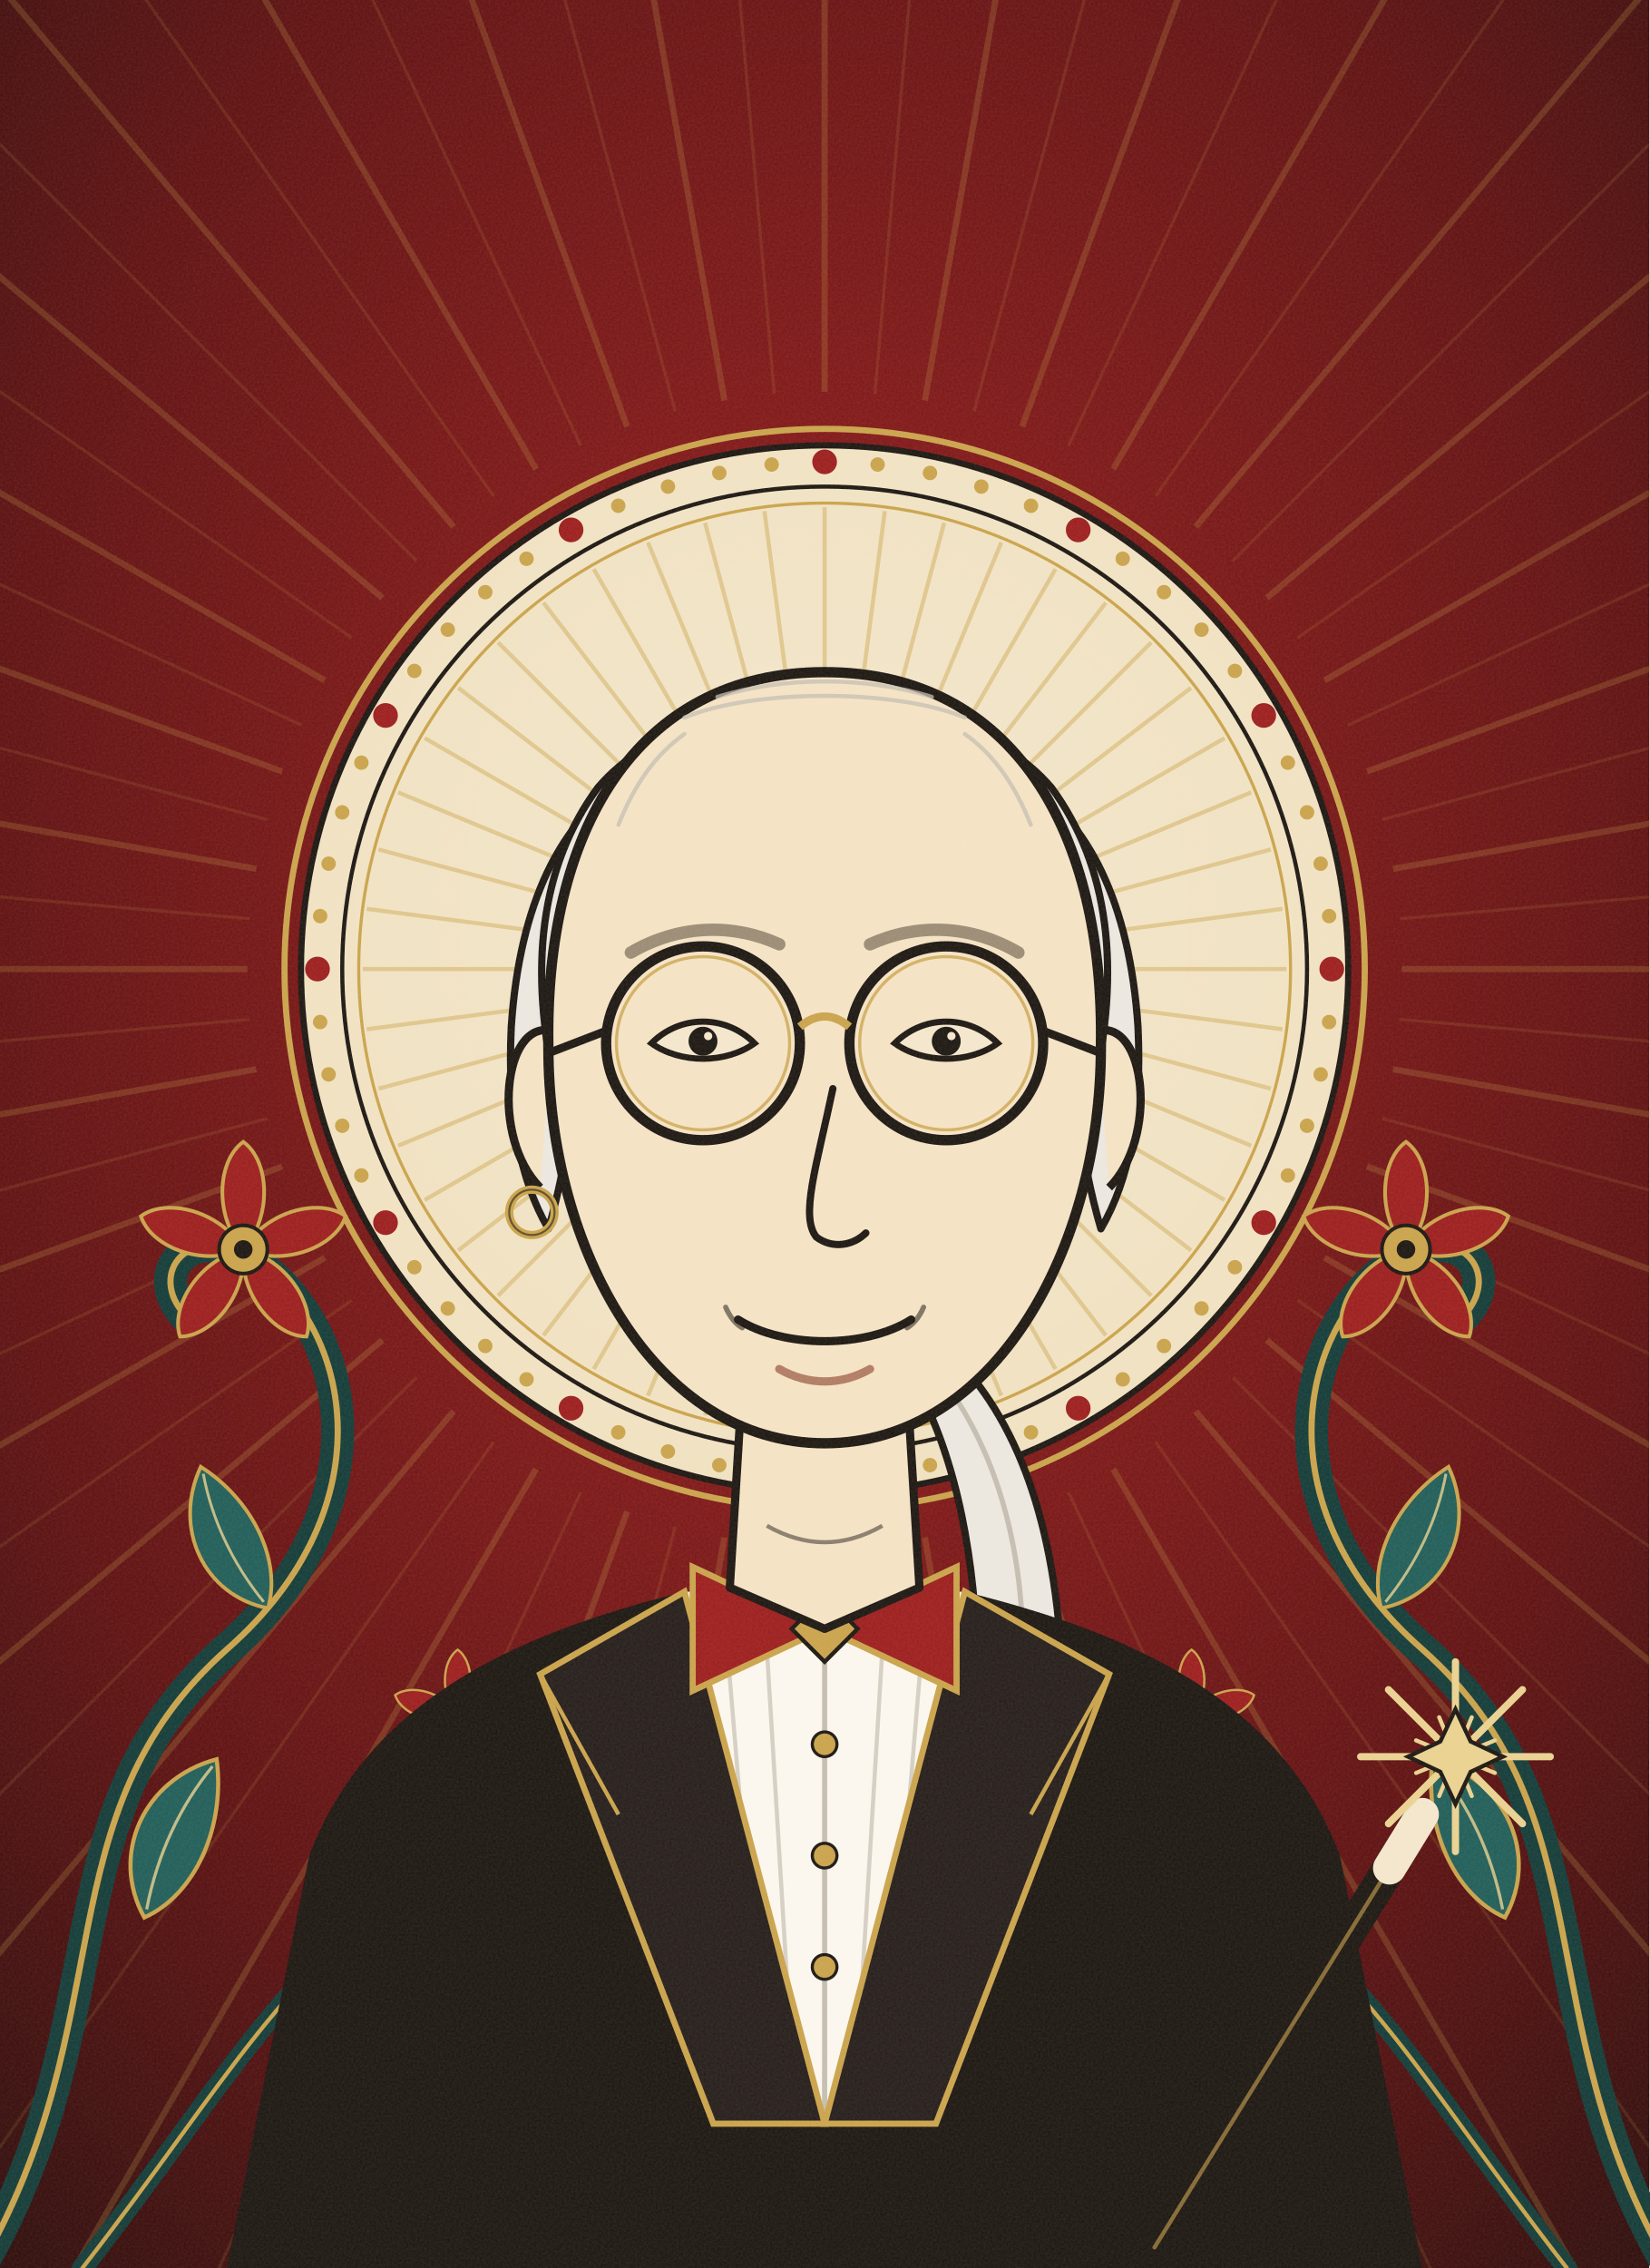
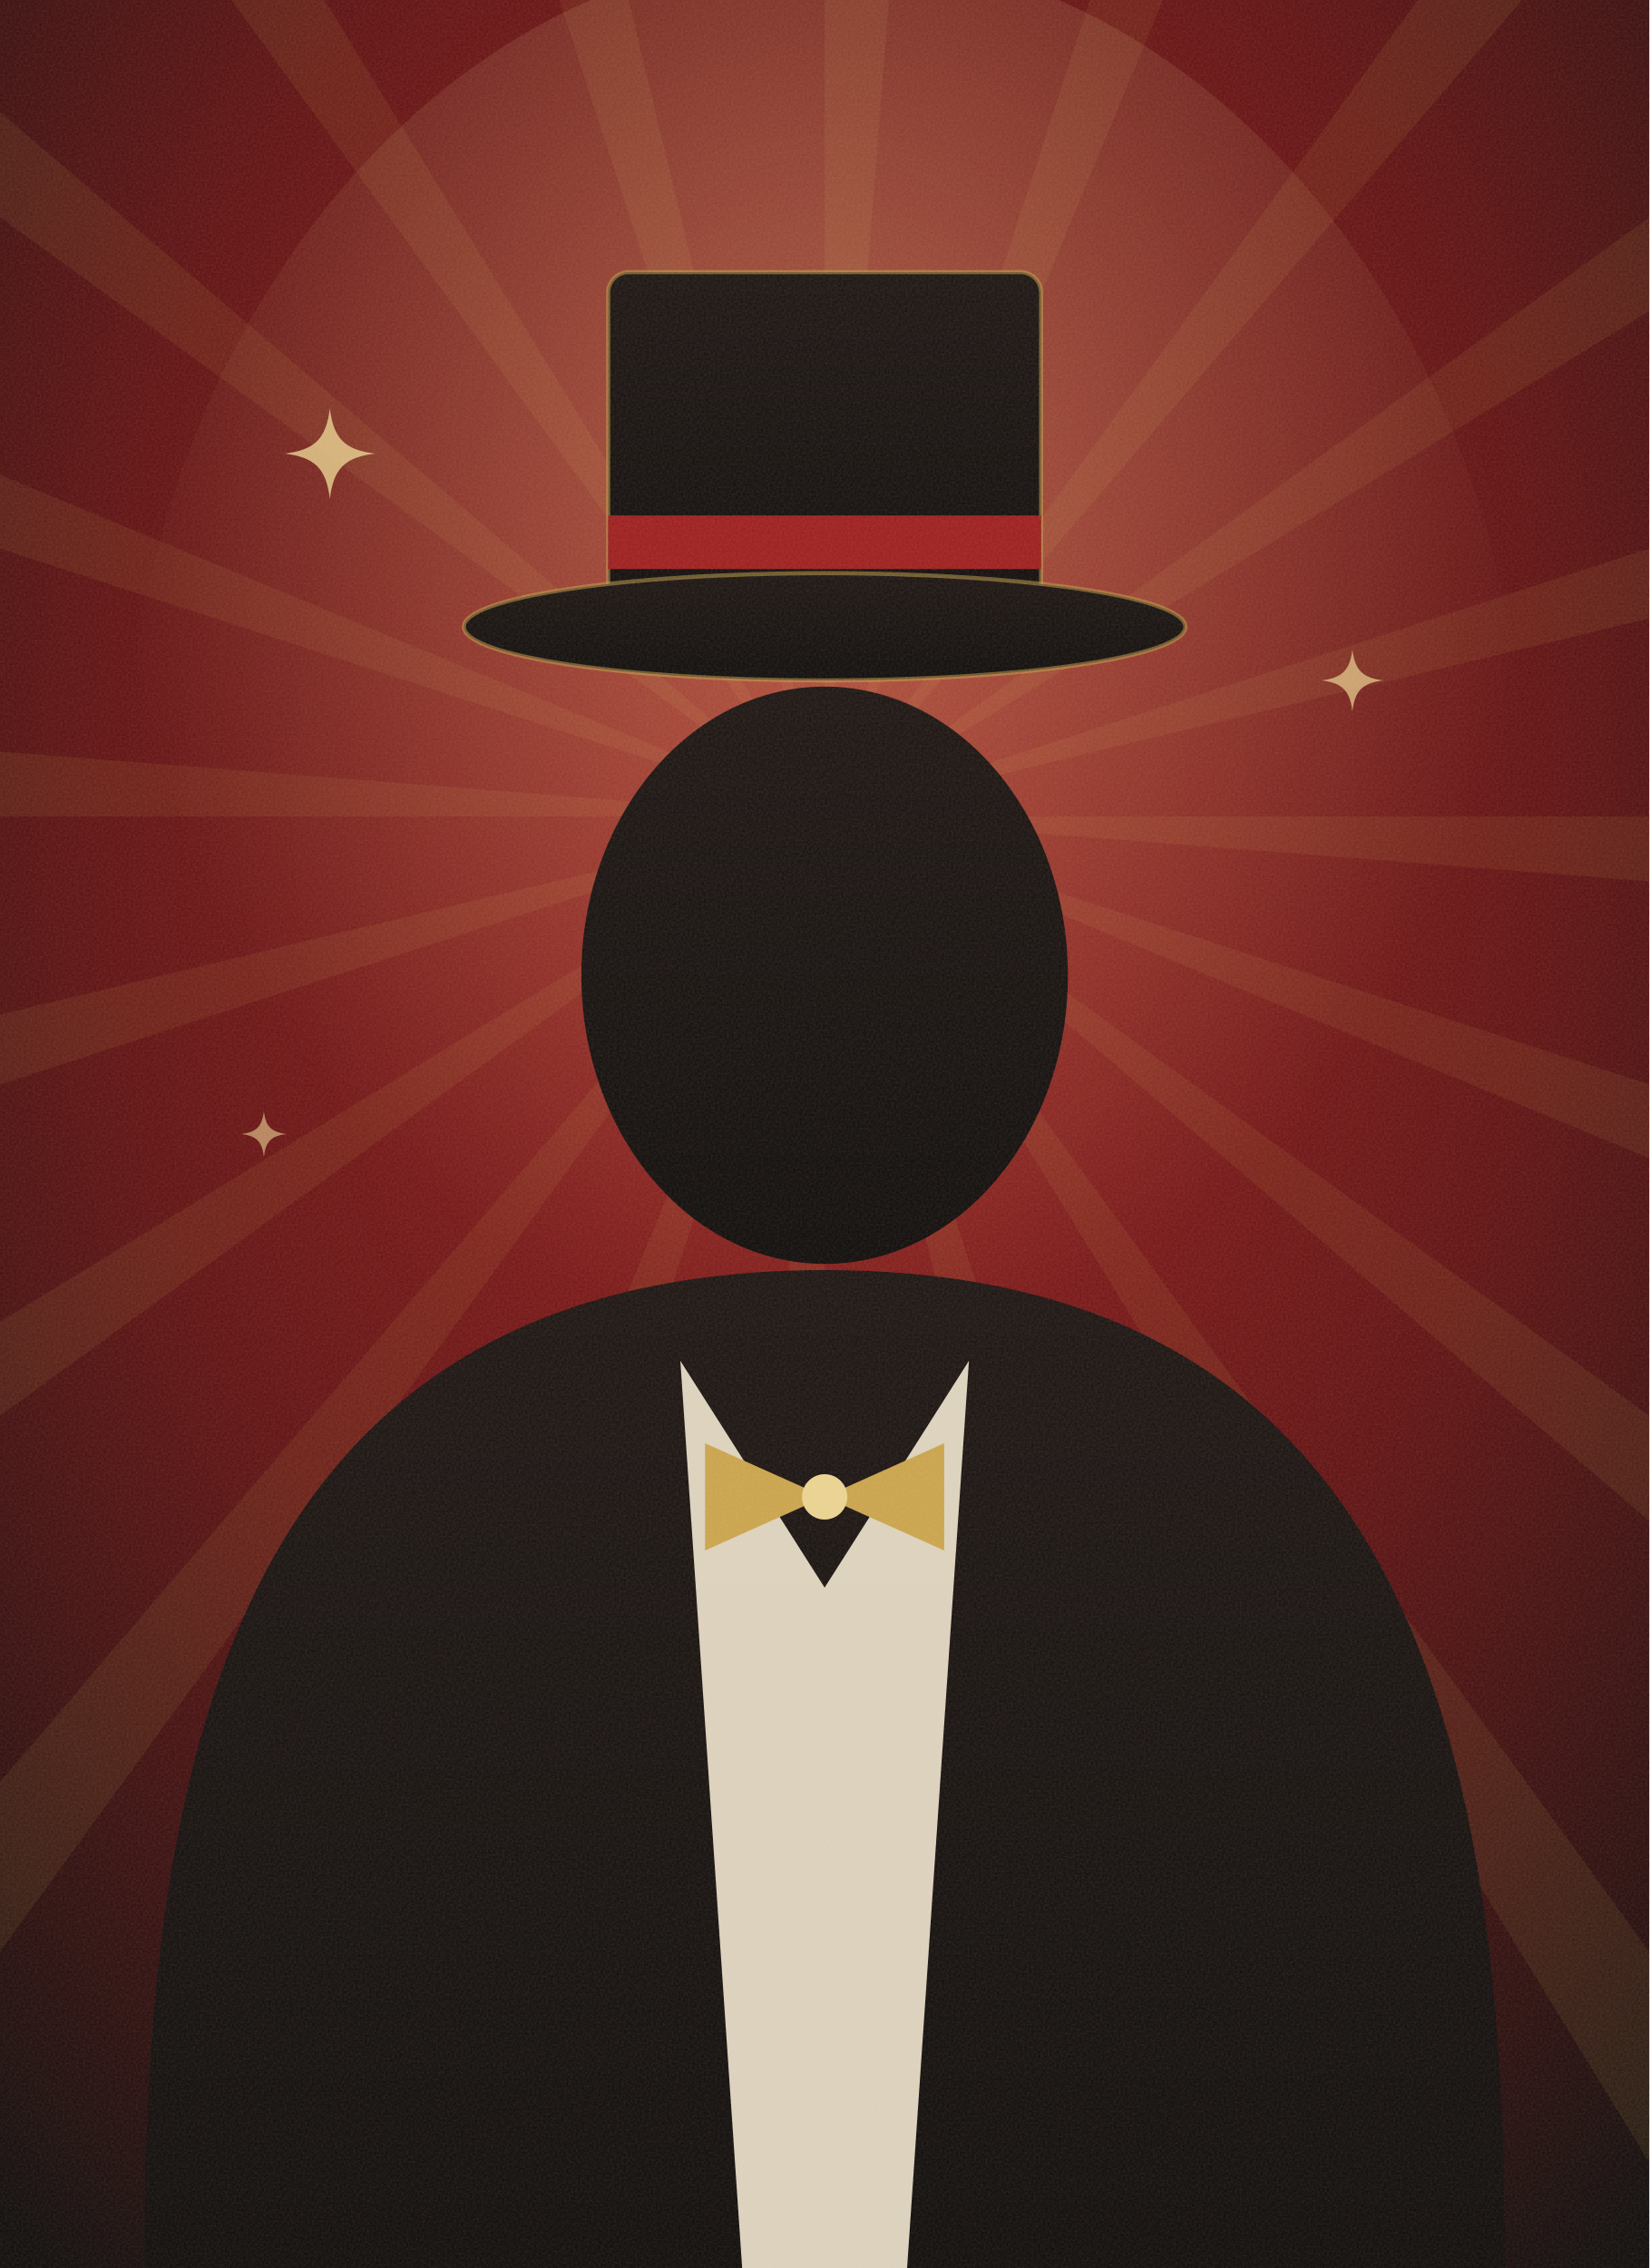
<svg xmlns="http://www.w3.org/2000/svg" viewBox="0 0 800 1100" width="800" height="1100">
  <defs>
-     <radialGradient id="bg" cx=".5" cy=".42" r=".85">
+     <radialGradient id="bg" cx=".5" cy=".35" r=".8">
      <stop offset="0" stop-color="#9b1c1c" />
-       <stop offset=".6" stop-color="#5e0f10" />
-       <stop offset="1" stop-color="#1a0a08" />
+       <stop offset=".55" stop-color="#5e0f10" />
+       <stop offset="1" stop-color="#0d0a09" />
    </radialGradient>
-     <radialGradient id="halo" cx=".5" cy=".45" r=".6">
-       <stop offset="0" stop-color="#f3e6cc" />
-       <stop offset="1" stop-color="#efe0bf" />
+     <radialGradient id="spot" cx=".5" cy=".3" r=".5">
+       <stop offset="0" stop-color="#e9d18f" stop-opacity=".35" />
+       <stop offset="1" stop-color="#e9d18f" stop-opacity="0" />
    </radialGradient>
-     <clipPath id="shirt">
-       <path d="M332 772 L468 772 L400 1030 Z" />
-     </clipPath>
+     <linearGradient id="fig" x1="0" y1="0" x2="0" y2="1">
+       <stop offset="0" stop-color="#1a1210" />
+       <stop offset="1" stop-color="#0d0a09" />
+     </linearGradient>
    <filter id="n">
      <feTurbulence type="fractalNoise" baseFrequency=".9" numOctaves="3" stitchTiles="stitch" />
-       <feColorMatrix values="0 0 0 0 1 0 0 0 0 .9 0 0 0 0 .75 0 0 0 .1 0" />
+       <feColorMatrix values="0 0 0 0 1 0 0 0 0 .9 0 0 0 0 .75 0 0 0 .12 0" />
    </filter>
  </defs>
  <rect width="800" height="1100" fill="url(#bg)" />
-   <line x1="680.0" y1="470.0" x2="1700.0" y2="470.0" stroke="#c9a24a" stroke-width="3" opacity="0.22" />
-   <line x1="678.9" y1="494.4" x2="1296.6" y2="548.4" stroke="#c9a24a" stroke-width="1.5" opacity="0.14" />
-   <line x1="675.7" y1="518.6" x2="1680.3" y2="695.7" stroke="#c9a24a" stroke-width="3" opacity="0.22" />
-   <line x1="670.5" y1="542.5" x2="1269.3" y2="702.9" stroke="#c9a24a" stroke-width="1.5" opacity="0.14" />
-   <line x1="663.1" y1="565.8" x2="1621.6" y2="914.6" stroke="#c9a24a" stroke-width="3" opacity="0.22" />
-   <line x1="653.8" y1="588.3" x2="1215.7" y2="850.4" stroke="#c9a24a" stroke-width="1.5" opacity="0.14" />
-   <line x1="642.5" y1="610.0" x2="1525.8" y2="1120.0" stroke="#c9a24a" stroke-width="3" opacity="0.22" />
-   <line x1="629.4" y1="630.6" x2="1137.2" y2="986.2" stroke="#c9a24a" stroke-width="1.5" opacity="0.14" />
-   <line x1="614.5" y1="650.0" x2="1395.9" y2="1305.6" stroke="#c9a24a" stroke-width="3" opacity="0.22" />
-   <line x1="598.0" y1="668.0" x2="1036.4" y2="1106.4" stroke="#c9a24a" stroke-width="1.5" opacity="0.14" />
-   <line x1="580.0" y1="684.5" x2="1235.6" y2="1465.9" stroke="#c9a24a" stroke-width="3" opacity="0.22" />
-   <line x1="560.6" y1="699.4" x2="916.2" y2="1207.2" stroke="#c9a24a" stroke-width="1.5" opacity="0.14" />
-   <line x1="540.0" y1="712.5" x2="1050.0" y2="1595.8" stroke="#c9a24a" stroke-width="3" opacity="0.22" />
-   <line x1="518.3" y1="723.8" x2="780.4" y2="1285.7" stroke="#c9a24a" stroke-width="1.5" opacity="0.14" />
-   <line x1="495.8" y1="733.1" x2="844.6" y2="1691.6" stroke="#c9a24a" stroke-width="3" opacity="0.22" />
-   <line x1="472.5" y1="740.5" x2="632.9" y2="1339.3" stroke="#c9a24a" stroke-width="1.5" opacity="0.14" />
-   <line x1="448.6" y1="745.7" x2="625.7" y2="1750.3" stroke="#c9a24a" stroke-width="3" opacity="0.22" />
-   <line x1="424.4" y1="748.9" x2="478.4" y2="1366.6" stroke="#c9a24a" stroke-width="1.5" opacity="0.14" />
-   <line x1="400.0" y1="750.0" x2="400.0" y2="1770.0" stroke="#c9a24a" stroke-width="3" opacity="0.22" />
-   <line x1="375.6" y1="748.9" x2="321.6" y2="1366.6" stroke="#c9a24a" stroke-width="1.5" opacity="0.14" />
-   <line x1="351.4" y1="745.7" x2="174.3" y2="1750.3" stroke="#c9a24a" stroke-width="3" opacity="0.22" />
-   <line x1="327.5" y1="740.5" x2="167.1" y2="1339.3" stroke="#c9a24a" stroke-width="1.5" opacity="0.14" />
-   <line x1="304.2" y1="733.1" x2="-44.6" y2="1691.6" stroke="#c9a24a" stroke-width="3" opacity="0.22" />
-   <line x1="281.7" y1="723.8" x2="19.6" y2="1285.7" stroke="#c9a24a" stroke-width="1.5" opacity="0.14" />
-   <line x1="260.0" y1="712.5" x2="-250.0" y2="1595.8" stroke="#c9a24a" stroke-width="3" opacity="0.22" />
-   <line x1="239.4" y1="699.4" x2="-116.2" y2="1207.2" stroke="#c9a24a" stroke-width="1.5" opacity="0.14" />
-   <line x1="220.0" y1="684.5" x2="-435.6" y2="1465.9" stroke="#c9a24a" stroke-width="3" opacity="0.22" />
-   <line x1="202.0" y1="668.0" x2="-236.4" y2="1106.4" stroke="#c9a24a" stroke-width="1.5" opacity="0.14" />
-   <line x1="185.5" y1="650.0" x2="-595.9" y2="1305.6" stroke="#c9a24a" stroke-width="3" opacity="0.22" />
-   <line x1="170.6" y1="630.6" x2="-337.2" y2="986.2" stroke="#c9a24a" stroke-width="1.5" opacity="0.14" />
-   <line x1="157.5" y1="610.0" x2="-725.8" y2="1120.0" stroke="#c9a24a" stroke-width="3" opacity="0.22" />
-   <line x1="146.2" y1="588.3" x2="-415.7" y2="850.4" stroke="#c9a24a" stroke-width="1.5" opacity="0.14" />
-   <line x1="136.9" y1="565.8" x2="-821.6" y2="914.6" stroke="#c9a24a" stroke-width="3" opacity="0.22" />
-   <line x1="129.5" y1="542.5" x2="-469.3" y2="702.9" stroke="#c9a24a" stroke-width="1.5" opacity="0.14" />
-   <line x1="124.3" y1="518.6" x2="-880.3" y2="695.7" stroke="#c9a24a" stroke-width="3" opacity="0.22" />
-   <line x1="121.1" y1="494.4" x2="-496.6" y2="548.4" stroke="#c9a24a" stroke-width="1.5" opacity="0.14" />
-   <line x1="120.0" y1="470.0" x2="-900.0" y2="470.0" stroke="#c9a24a" stroke-width="3" opacity="0.22" />
-   <line x1="121.1" y1="445.6" x2="-496.6" y2="391.6" stroke="#c9a24a" stroke-width="1.5" opacity="0.14" />
-   <line x1="124.3" y1="421.4" x2="-880.3" y2="244.3" stroke="#c9a24a" stroke-width="3" opacity="0.22" />
-   <line x1="129.5" y1="397.5" x2="-469.3" y2="237.1" stroke="#c9a24a" stroke-width="1.5" opacity="0.14" />
-   <line x1="136.9" y1="374.2" x2="-821.6" y2="25.4" stroke="#c9a24a" stroke-width="3" opacity="0.22" />
-   <line x1="146.2" y1="351.7" x2="-415.7" y2="89.6" stroke="#c9a24a" stroke-width="1.5" opacity="0.14" />
-   <line x1="157.5" y1="330.0" x2="-725.8" y2="-180.0" stroke="#c9a24a" stroke-width="3" opacity="0.22" />
-   <line x1="170.6" y1="309.4" x2="-337.2" y2="-46.2" stroke="#c9a24a" stroke-width="1.5" opacity="0.14" />
-   <line x1="185.5" y1="290.0" x2="-595.9" y2="-365.6" stroke="#c9a24a" stroke-width="3" opacity="0.22" />
-   <line x1="202.0" y1="272.0" x2="-236.4" y2="-166.4" stroke="#c9a24a" stroke-width="1.5" opacity="0.14" />
-   <line x1="220.0" y1="255.5" x2="-435.6" y2="-525.9" stroke="#c9a24a" stroke-width="3" opacity="0.22" />
-   <line x1="239.4" y1="240.6" x2="-116.2" y2="-267.2" stroke="#c9a24a" stroke-width="1.5" opacity="0.14" />
-   <line x1="260.0" y1="227.5" x2="-250.0" y2="-655.8" stroke="#c9a24a" stroke-width="3" opacity="0.22" />
-   <line x1="281.7" y1="216.2" x2="19.6" y2="-345.7" stroke="#c9a24a" stroke-width="1.5" opacity="0.14" />
-   <line x1="304.2" y1="206.9" x2="-44.6" y2="-751.6" stroke="#c9a24a" stroke-width="3" opacity="0.22" />
-   <line x1="327.5" y1="199.5" x2="167.1" y2="-399.3" stroke="#c9a24a" stroke-width="1.5" opacity="0.14" />
-   <line x1="351.4" y1="194.3" x2="174.3" y2="-810.3" stroke="#c9a24a" stroke-width="3" opacity="0.22" />
-   <line x1="375.6" y1="191.1" x2="321.6" y2="-426.6" stroke="#c9a24a" stroke-width="1.5" opacity="0.14" />
-   <line x1="400.0" y1="190.0" x2="400.0" y2="-830.0" stroke="#c9a24a" stroke-width="3" opacity="0.22" />
-   <line x1="424.4" y1="191.1" x2="478.4" y2="-426.6" stroke="#c9a24a" stroke-width="1.5" opacity="0.14" />
-   <line x1="448.6" y1="194.3" x2="625.7" y2="-810.3" stroke="#c9a24a" stroke-width="3" opacity="0.22" />
-   <line x1="472.5" y1="199.5" x2="632.9" y2="-399.3" stroke="#c9a24a" stroke-width="1.5" opacity="0.14" />
-   <line x1="495.8" y1="206.9" x2="844.6" y2="-751.6" stroke="#c9a24a" stroke-width="3" opacity="0.22" />
-   <line x1="518.3" y1="216.2" x2="780.4" y2="-345.7" stroke="#c9a24a" stroke-width="1.5" opacity="0.14" />
-   <line x1="540.0" y1="227.5" x2="1050.0" y2="-655.8" stroke="#c9a24a" stroke-width="3" opacity="0.22" />
-   <line x1="560.6" y1="240.6" x2="916.2" y2="-267.2" stroke="#c9a24a" stroke-width="1.5" opacity="0.14" />
-   <line x1="580.0" y1="255.5" x2="1235.6" y2="-525.9" stroke="#c9a24a" stroke-width="3" opacity="0.22" />
-   <line x1="598.0" y1="272.0" x2="1036.4" y2="-166.4" stroke="#c9a24a" stroke-width="1.5" opacity="0.14" />
-   <line x1="614.5" y1="290.0" x2="1395.9" y2="-365.6" stroke="#c9a24a" stroke-width="3" opacity="0.22" />
-   <line x1="629.4" y1="309.4" x2="1137.2" y2="-46.2" stroke="#c9a24a" stroke-width="1.5" opacity="0.14" />
-   <line x1="642.5" y1="330.0" x2="1525.8" y2="-180.0" stroke="#c9a24a" stroke-width="3" opacity="0.22" />
-   <line x1="653.8" y1="351.7" x2="1215.7" y2="89.6" stroke="#c9a24a" stroke-width="1.5" opacity="0.14" />
-   <line x1="663.1" y1="374.2" x2="1621.6" y2="25.4" stroke="#c9a24a" stroke-width="3" opacity="0.22" />
-   <line x1="670.5" y1="397.5" x2="1269.3" y2="237.1" stroke="#c9a24a" stroke-width="1.5" opacity="0.14" />
-   <line x1="675.7" y1="421.4" x2="1680.3" y2="244.3" stroke="#c9a24a" stroke-width="3" opacity="0.22" />
-   <line x1="678.9" y1="445.6" x2="1296.6" y2="391.6" stroke="#c9a24a" stroke-width="1.5" opacity="0.14" />
-   <circle cx="400" cy="470" r="262" fill="none" stroke="#c9a24a" stroke-width="3" />
-   <circle cx="400" cy="470" r="254" fill="url(#halo)" stroke="#1b1511" stroke-width="3" />
-   <circle cx="646.0" cy="470.0" r="6" fill="#9b1c1c" />
-   <circle cx="644.7" cy="495.7" r="3.5" fill="#c9a24a" />
-   <circle cx="640.6" cy="521.1" r="3.5" fill="#c9a24a" />
-   <circle cx="634.0" cy="546.0" r="3.5" fill="#c9a24a" />
-   <circle cx="624.7" cy="570.1" r="3.5" fill="#c9a24a" />
-   <circle cx="613.0" cy="593.0" r="6" fill="#9b1c1c" />
-   <circle cx="599.0" cy="614.6" r="3.5" fill="#c9a24a" />
-   <circle cx="582.8" cy="634.6" r="3.5" fill="#c9a24a" />
-   <circle cx="564.6" cy="652.8" r="3.5" fill="#c9a24a" />
-   <circle cx="544.6" cy="669.0" r="3.5" fill="#c9a24a" />
-   <circle cx="523.0" cy="683.0" r="6" fill="#9b1c1c" />
-   <circle cx="500.1" cy="694.7" r="3.5" fill="#c9a24a" />
-   <circle cx="476.0" cy="704.0" r="3.5" fill="#c9a24a" />
-   <circle cx="451.1" cy="710.6" r="3.5" fill="#c9a24a" />
-   <circle cx="425.7" cy="714.7" r="3.5" fill="#c9a24a" />
-   <circle cx="400.0" cy="716.0" r="6" fill="#9b1c1c" />
-   <circle cx="374.3" cy="714.7" r="3.5" fill="#c9a24a" />
-   <circle cx="348.9" cy="710.6" r="3.5" fill="#c9a24a" />
-   <circle cx="324.0" cy="704.0" r="3.5" fill="#c9a24a" />
-   <circle cx="299.9" cy="694.7" r="3.5" fill="#c9a24a" />
-   <circle cx="277.0" cy="683.0" r="6" fill="#9b1c1c" />
-   <circle cx="255.4" cy="669.0" r="3.5" fill="#c9a24a" />
-   <circle cx="235.4" cy="652.8" r="3.5" fill="#c9a24a" />
-   <circle cx="217.2" cy="634.6" r="3.5" fill="#c9a24a" />
-   <circle cx="201.0" cy="614.6" r="3.5" fill="#c9a24a" />
-   <circle cx="187.0" cy="593.0" r="6" fill="#9b1c1c" />
-   <circle cx="175.3" cy="570.1" r="3.5" fill="#c9a24a" />
-   <circle cx="166.0" cy="546.0" r="3.5" fill="#c9a24a" />
-   <circle cx="159.4" cy="521.1" r="3.5" fill="#c9a24a" />
-   <circle cx="155.3" cy="495.7" r="3.5" fill="#c9a24a" />
-   <circle cx="154.0" cy="470.0" r="6" fill="#9b1c1c" />
-   <circle cx="155.3" cy="444.3" r="3.5" fill="#c9a24a" />
-   <circle cx="159.4" cy="418.9" r="3.5" fill="#c9a24a" />
-   <circle cx="166.0" cy="394.0" r="3.5" fill="#c9a24a" />
-   <circle cx="175.3" cy="369.9" r="3.5" fill="#c9a24a" />
-   <circle cx="187.0" cy="347.0" r="6" fill="#9b1c1c" />
-   <circle cx="201.0" cy="325.4" r="3.5" fill="#c9a24a" />
-   <circle cx="217.2" cy="305.4" r="3.5" fill="#c9a24a" />
-   <circle cx="235.4" cy="287.2" r="3.5" fill="#c9a24a" />
-   <circle cx="255.4" cy="271.0" r="3.5" fill="#c9a24a" />
-   <circle cx="277.0" cy="257.0" r="6" fill="#9b1c1c" />
-   <circle cx="299.9" cy="245.3" r="3.5" fill="#c9a24a" />
-   <circle cx="324.0" cy="236.0" r="3.5" fill="#c9a24a" />
-   <circle cx="348.9" cy="229.4" r="3.5" fill="#c9a24a" />
-   <circle cx="374.3" cy="225.3" r="3.5" fill="#c9a24a" />
-   <circle cx="400.0" cy="224.0" r="6" fill="#9b1c1c" />
-   <circle cx="425.7" cy="225.3" r="3.5" fill="#c9a24a" />
-   <circle cx="451.1" cy="229.4" r="3.5" fill="#c9a24a" />
-   <circle cx="476.0" cy="236.0" r="3.5" fill="#c9a24a" />
-   <circle cx="500.1" cy="245.3" r="3.5" fill="#c9a24a" />
-   <circle cx="523.0" cy="257.0" r="6" fill="#9b1c1c" />
-   <circle cx="544.6" cy="271.0" r="3.5" fill="#c9a24a" />
-   <circle cx="564.6" cy="287.2" r="3.5" fill="#c9a24a" />
-   <circle cx="582.8" cy="305.4" r="3.5" fill="#c9a24a" />
-   <circle cx="599.0" cy="325.4" r="3.5" fill="#c9a24a" />
-   <circle cx="613.0" cy="347.0" r="6" fill="#9b1c1c" />
-   <circle cx="624.7" cy="369.9" r="3.5" fill="#c9a24a" />
-   <circle cx="634.0" cy="394.0" r="3.5" fill="#c9a24a" />
-   <circle cx="640.6" cy="418.9" r="3.5" fill="#c9a24a" />
-   <circle cx="644.7" cy="444.3" r="3.5" fill="#c9a24a" />
-   <circle cx="400" cy="470" r="234" fill="none" stroke="#1b1511" stroke-width="2" />
-   <circle cx="400" cy="470" r="226" fill="none" stroke="#c9a24a" stroke-width="1.5" />
-   <line x1="520.0" y1="470.0" x2="624.0" y2="470.0" stroke="#c9a24a" stroke-width="2" opacity=".45" />
-   <line x1="519.0" y1="485.7" x2="622.1" y2="499.2" stroke="#c9a24a" stroke-width="2" opacity=".45" />
-   <line x1="515.9" y1="501.1" x2="616.4" y2="528.0" stroke="#c9a24a" stroke-width="2" opacity=".45" />
-   <line x1="510.9" y1="515.9" x2="606.9" y2="555.7" stroke="#c9a24a" stroke-width="2" opacity=".45" />
-   <line x1="503.9" y1="530.0" x2="594.0" y2="582.0" stroke="#c9a24a" stroke-width="2" opacity=".45" />
-   <line x1="495.2" y1="543.1" x2="577.7" y2="606.4" stroke="#c9a24a" stroke-width="2" opacity=".45" />
-   <line x1="484.9" y1="554.9" x2="558.4" y2="628.4" stroke="#c9a24a" stroke-width="2" opacity=".45" />
-   <line x1="473.1" y1="565.2" x2="536.4" y2="647.7" stroke="#c9a24a" stroke-width="2" opacity=".45" />
-   <line x1="460.0" y1="573.9" x2="512.0" y2="664.0" stroke="#c9a24a" stroke-width="2" opacity=".45" />
-   <line x1="445.9" y1="580.9" x2="485.7" y2="676.9" stroke="#c9a24a" stroke-width="2" opacity=".45" />
-   <line x1="431.1" y1="585.9" x2="458.0" y2="686.4" stroke="#c9a24a" stroke-width="2" opacity=".45" />
-   <line x1="415.7" y1="589.0" x2="429.2" y2="692.1" stroke="#c9a24a" stroke-width="2" opacity=".45" />
-   <line x1="400.0" y1="590.0" x2="400.0" y2="694.0" stroke="#c9a24a" stroke-width="2" opacity=".45" />
-   <line x1="384.3" y1="589.0" x2="370.8" y2="692.1" stroke="#c9a24a" stroke-width="2" opacity=".45" />
-   <line x1="368.9" y1="585.9" x2="342.0" y2="686.4" stroke="#c9a24a" stroke-width="2" opacity=".45" />
-   <line x1="354.1" y1="580.9" x2="314.3" y2="676.9" stroke="#c9a24a" stroke-width="2" opacity=".45" />
-   <line x1="340.0" y1="573.9" x2="288.0" y2="664.0" stroke="#c9a24a" stroke-width="2" opacity=".45" />
-   <line x1="326.9" y1="565.2" x2="263.6" y2="647.7" stroke="#c9a24a" stroke-width="2" opacity=".45" />
-   <line x1="315.1" y1="554.9" x2="241.6" y2="628.4" stroke="#c9a24a" stroke-width="2" opacity=".45" />
-   <line x1="304.8" y1="543.1" x2="222.3" y2="606.4" stroke="#c9a24a" stroke-width="2" opacity=".45" />
-   <line x1="296.1" y1="530.0" x2="206.0" y2="582.0" stroke="#c9a24a" stroke-width="2" opacity=".45" />
-   <line x1="289.1" y1="515.9" x2="193.1" y2="555.7" stroke="#c9a24a" stroke-width="2" opacity=".45" />
-   <line x1="284.1" y1="501.1" x2="183.6" y2="528.0" stroke="#c9a24a" stroke-width="2" opacity=".45" />
-   <line x1="281.0" y1="485.7" x2="177.9" y2="499.2" stroke="#c9a24a" stroke-width="2" opacity=".45" />
-   <line x1="280.0" y1="470.0" x2="176.0" y2="470.0" stroke="#c9a24a" stroke-width="2" opacity=".45" />
-   <line x1="281.0" y1="454.3" x2="177.9" y2="440.8" stroke="#c9a24a" stroke-width="2" opacity=".45" />
-   <line x1="284.1" y1="438.9" x2="183.6" y2="412.0" stroke="#c9a24a" stroke-width="2" opacity=".45" />
-   <line x1="289.1" y1="424.1" x2="193.1" y2="384.3" stroke="#c9a24a" stroke-width="2" opacity=".45" />
-   <line x1="296.1" y1="410.0" x2="206.0" y2="358.0" stroke="#c9a24a" stroke-width="2" opacity=".45" />
-   <line x1="304.8" y1="396.9" x2="222.3" y2="333.6" stroke="#c9a24a" stroke-width="2" opacity=".45" />
-   <line x1="315.1" y1="385.1" x2="241.6" y2="311.6" stroke="#c9a24a" stroke-width="2" opacity=".45" />
-   <line x1="326.9" y1="374.8" x2="263.6" y2="292.3" stroke="#c9a24a" stroke-width="2" opacity=".45" />
-   <line x1="340.0" y1="366.1" x2="288.0" y2="276.0" stroke="#c9a24a" stroke-width="2" opacity=".45" />
-   <line x1="354.1" y1="359.1" x2="314.3" y2="263.1" stroke="#c9a24a" stroke-width="2" opacity=".45" />
-   <line x1="368.9" y1="354.1" x2="342.0" y2="253.6" stroke="#c9a24a" stroke-width="2" opacity=".45" />
-   <line x1="384.3" y1="351.0" x2="370.8" y2="247.9" stroke="#c9a24a" stroke-width="2" opacity=".45" />
-   <line x1="400.0" y1="350.0" x2="400.0" y2="246.0" stroke="#c9a24a" stroke-width="2" opacity=".45" />
-   <line x1="415.7" y1="351.0" x2="429.2" y2="247.9" stroke="#c9a24a" stroke-width="2" opacity=".45" />
-   <line x1="431.1" y1="354.1" x2="458.0" y2="253.6" stroke="#c9a24a" stroke-width="2" opacity=".45" />
-   <line x1="445.9" y1="359.1" x2="485.7" y2="263.1" stroke="#c9a24a" stroke-width="2" opacity=".45" />
-   <line x1="460.0" y1="366.1" x2="512.0" y2="276.0" stroke="#c9a24a" stroke-width="2" opacity=".45" />
-   <line x1="473.1" y1="374.8" x2="536.4" y2="292.3" stroke="#c9a24a" stroke-width="2" opacity=".45" />
-   <line x1="484.9" y1="385.1" x2="558.4" y2="311.6" stroke="#c9a24a" stroke-width="2" opacity=".45" />
-   <line x1="495.2" y1="396.9" x2="577.7" y2="333.6" stroke="#c9a24a" stroke-width="2" opacity=".45" />
-   <line x1="503.9" y1="410.0" x2="594.0" y2="358.0" stroke="#c9a24a" stroke-width="2" opacity=".45" />
-   <line x1="510.9" y1="424.1" x2="606.9" y2="384.3" stroke="#c9a24a" stroke-width="2" opacity=".45" />
-   <line x1="515.9" y1="438.9" x2="616.4" y2="412.0" stroke="#c9a24a" stroke-width="2" opacity=".45" />
-   <line x1="519.0" y1="454.3" x2="622.1" y2="440.8" stroke="#c9a24a" stroke-width="2" opacity=".45" />
-   <g>
-     <path d="M-10 1100 C60 980 20 880 110 800 C190 730 170 640 120 610 C90 592 70 620 92 640" fill="none" stroke="#123a37" stroke-width="16" stroke-linecap="round" />
-     <path d="M-10 1100 C60 980 20 880 110 800 C190 730 170 640 120 610 C90 592 70 620 92 640" fill="none" stroke="#c9a24a" stroke-width="3" stroke-linecap="round" />
-     <path d="M40 1100 C110 1010 140 950 210 910 C260 882 250 840 222 836" fill="none" stroke="#123a37" stroke-width="10" stroke-linecap="round" />
-     <path d="M40 1100 C110 1010 140 950 210 910 C260 882 250 840 222 836" fill="none" stroke="#c9a24a" stroke-width="2" stroke-linecap="round" />
-     <g transform="translate(70 930) rotate(-60) scale(1)">
-       <path d="M0 0 C18 -30 58 -34 84 -8 C58 12 22 16 0 0 Z" fill="#1f5c57" stroke="#c9a24a" stroke-width="2" />
-       <path d="M4 -1 C30 -10 56 -12 80 -8" fill="none" stroke="#e9d18f" stroke-width="1.5" opacity=".8" />
-     </g>
-     <g transform="translate(130 780) rotate(-110) scale(0.9)">
-       <path d="M0 0 C18 -30 58 -34 84 -8 C58 12 22 16 0 0 Z" fill="#1f5c57" stroke="#c9a24a" stroke-width="2" />
-       <path d="M4 -1 C30 -10 56 -12 80 -8" fill="none" stroke="#e9d18f" stroke-width="1.5" opacity=".8" />
-     </g>
-     <g transform="translate(150 960) rotate(-20) scale(0.8)">
-       <path d="M0 0 C18 -30 58 -34 84 -8 C58 12 22 16 0 0 Z" fill="#1f5c57" stroke="#c9a24a" stroke-width="2" />
-       <path d="M4 -1 C30 -10 56 -12 80 -8" fill="none" stroke="#e9d18f" stroke-width="1.5" opacity=".8" />
-     </g>
-     <g transform="translate(118 606) scale(0.9)">
-       <path d="M0 0 C-16 -18 -14 -48 0 -58 C14 -48 16 -18 0 0 Z" fill="#9b1c1c" stroke="#c9a24a" stroke-width="2" transform="rotate(0)" />
-       <path d="M0 0 C-16 -18 -14 -48 0 -58 C14 -48 16 -18 0 0 Z" fill="#9b1c1c" stroke="#c9a24a" stroke-width="2" transform="rotate(72)" />
-       <path d="M0 0 C-16 -18 -14 -48 0 -58 C14 -48 16 -18 0 0 Z" fill="#9b1c1c" stroke="#c9a24a" stroke-width="2" transform="rotate(144)" />
-       <path d="M0 0 C-16 -18 -14 -48 0 -58 C14 -48 16 -18 0 0 Z" fill="#9b1c1c" stroke="#c9a24a" stroke-width="2" transform="rotate(216)" />
-       <path d="M0 0 C-16 -18 -14 -48 0 -58 C14 -48 16 -18 0 0 Z" fill="#9b1c1c" stroke="#c9a24a" stroke-width="2" transform="rotate(288)" />
-       <circle r="13" fill="#c9a24a" stroke="#1b1511" stroke-width="2" />
-       <circle r="5" fill="#1b1511" />
-     </g>
-     <g transform="translate(222 832) scale(0.55)">
-       <path d="M0 0 C-16 -18 -14 -48 0 -58 C14 -48 16 -18 0 0 Z" fill="#9b1c1c" stroke="#c9a24a" stroke-width="2" transform="rotate(0)" />
-       <path d="M0 0 C-16 -18 -14 -48 0 -58 C14 -48 16 -18 0 0 Z" fill="#9b1c1c" stroke="#c9a24a" stroke-width="2" transform="rotate(72)" />
-       <path d="M0 0 C-16 -18 -14 -48 0 -58 C14 -48 16 -18 0 0 Z" fill="#9b1c1c" stroke="#c9a24a" stroke-width="2" transform="rotate(144)" />
-       <path d="M0 0 C-16 -18 -14 -48 0 -58 C14 -48 16 -18 0 0 Z" fill="#9b1c1c" stroke="#c9a24a" stroke-width="2" transform="rotate(216)" />
-       <path d="M0 0 C-16 -18 -14 -48 0 -58 C14 -48 16 -18 0 0 Z" fill="#9b1c1c" stroke="#c9a24a" stroke-width="2" transform="rotate(288)" />
-       <circle r="13" fill="#c9a24a" stroke="#1b1511" stroke-width="2" />
-       <circle r="5" fill="#1b1511" />
-     </g>
-   </g>
-   <g transform="translate(800 0) scale(-1 1)">
-     <path d="M-10 1100 C60 980 20 880 110 800 C190 730 170 640 120 610 C90 592 70 620 92 640" fill="none" stroke="#123a37" stroke-width="16" stroke-linecap="round" />
-     <path d="M-10 1100 C60 980 20 880 110 800 C190 730 170 640 120 610 C90 592 70 620 92 640" fill="none" stroke="#c9a24a" stroke-width="3" stroke-linecap="round" />
-     <path d="M40 1100 C110 1010 140 950 210 910 C260 882 250 840 222 836" fill="none" stroke="#123a37" stroke-width="10" stroke-linecap="round" />
-     <path d="M40 1100 C110 1010 140 950 210 910 C260 882 250 840 222 836" fill="none" stroke="#c9a24a" stroke-width="2" stroke-linecap="round" />
-     <g transform="translate(70 930) rotate(-60) scale(1)">
-       <path d="M0 0 C18 -30 58 -34 84 -8 C58 12 22 16 0 0 Z" fill="#1f5c57" stroke="#c9a24a" stroke-width="2" />
-       <path d="M4 -1 C30 -10 56 -12 80 -8" fill="none" stroke="#e9d18f" stroke-width="1.5" opacity=".8" />
-     </g>
-     <g transform="translate(130 780) rotate(-110) scale(0.9)">
-       <path d="M0 0 C18 -30 58 -34 84 -8 C58 12 22 16 0 0 Z" fill="#1f5c57" stroke="#c9a24a" stroke-width="2" />
-       <path d="M4 -1 C30 -10 56 -12 80 -8" fill="none" stroke="#e9d18f" stroke-width="1.5" opacity=".8" />
-     </g>
-     <g transform="translate(150 960) rotate(-20) scale(0.8)">
-       <path d="M0 0 C18 -30 58 -34 84 -8 C58 12 22 16 0 0 Z" fill="#1f5c57" stroke="#c9a24a" stroke-width="2" />
-       <path d="M4 -1 C30 -10 56 -12 80 -8" fill="none" stroke="#e9d18f" stroke-width="1.5" opacity=".8" />
-     </g>
-     <g transform="translate(118 606) scale(0.9)">
-       <path d="M0 0 C-16 -18 -14 -48 0 -58 C14 -48 16 -18 0 0 Z" fill="#9b1c1c" stroke="#c9a24a" stroke-width="2" transform="rotate(0)" />
-       <path d="M0 0 C-16 -18 -14 -48 0 -58 C14 -48 16 -18 0 0 Z" fill="#9b1c1c" stroke="#c9a24a" stroke-width="2" transform="rotate(72)" />
-       <path d="M0 0 C-16 -18 -14 -48 0 -58 C14 -48 16 -18 0 0 Z" fill="#9b1c1c" stroke="#c9a24a" stroke-width="2" transform="rotate(144)" />
-       <path d="M0 0 C-16 -18 -14 -48 0 -58 C14 -48 16 -18 0 0 Z" fill="#9b1c1c" stroke="#c9a24a" stroke-width="2" transform="rotate(216)" />
-       <path d="M0 0 C-16 -18 -14 -48 0 -58 C14 -48 16 -18 0 0 Z" fill="#9b1c1c" stroke="#c9a24a" stroke-width="2" transform="rotate(288)" />
-       <circle r="13" fill="#c9a24a" stroke="#1b1511" stroke-width="2" />
-       <circle r="5" fill="#1b1511" />
-     </g>
-     <g transform="translate(222 832) scale(0.55)">
-       <path d="M0 0 C-16 -18 -14 -48 0 -58 C14 -48 16 -18 0 0 Z" fill="#9b1c1c" stroke="#c9a24a" stroke-width="2" transform="rotate(0)" />
-       <path d="M0 0 C-16 -18 -14 -48 0 -58 C14 -48 16 -18 0 0 Z" fill="#9b1c1c" stroke="#c9a24a" stroke-width="2" transform="rotate(72)" />
-       <path d="M0 0 C-16 -18 -14 -48 0 -58 C14 -48 16 -18 0 0 Z" fill="#9b1c1c" stroke="#c9a24a" stroke-width="2" transform="rotate(144)" />
-       <path d="M0 0 C-16 -18 -14 -48 0 -58 C14 -48 16 -18 0 0 Z" fill="#9b1c1c" stroke="#c9a24a" stroke-width="2" transform="rotate(216)" />
-       <path d="M0 0 C-16 -18 -14 -48 0 -58 C14 -48 16 -18 0 0 Z" fill="#9b1c1c" stroke="#c9a24a" stroke-width="2" transform="rotate(288)" />
-       <circle r="13" fill="#c9a24a" stroke="#1b1511" stroke-width="2" />
-       <circle r="5" fill="#1b1511" />
-     </g>
-   </g>
-   <g>
-     <path d="M304 378 C272 398 252 438 248 498 C246 540 252 572 266 596 C276 562 280 522 286 482 C290 444 296 412 304 378 Z" fill="#ebe7df" stroke="#1b1511" stroke-width="3.5" stroke-linejoin="round" />
-     <path d="M496 378 C528 398 548 438 552 498 C554 540 548 572 534 596 C524 562 520 522 514 482 C510 444 504 412 496 378 Z" fill="#ebe7df" stroke="#1b1511" stroke-width="3.5" stroke-linejoin="round" />
-     <path d="M452 648 C486 676 508 722 514 792 L474 800 C472 748 462 700 440 664 Z" fill="#ebe7df" stroke="#1b1511" stroke-width="3.5" stroke-linejoin="round" />
-     <path d="M458 670 C480 700 494 740 496 790" fill="none" stroke="#c3bcb0" stroke-width="2.5" stroke-linecap="round" />
-   </g>
-   <path d="M110 1100 L150 900 C180 820 260 790 332 772 L400 830 L468 772 C540 790 620 820 650 900 L690 1100 Z" fill="#1b1511" />
-   <path d="M332 772 L468 772 L400 1030 Z" fill="#fbf7ee" />
-   <g clip-path="url(#shirt)">
-     <path d="M372 800 L386 1030 M428 800 L414 1030 M352 790 L372 1030 M448 790 L428 1030" stroke="#c3bcb0" stroke-width="2" opacity=".7" />
-     <path d="M400 806 L400 1030" stroke="#c3bcb0" stroke-width="2.5" />
-     <circle cx="400" cy="846" r="6" fill="#c9a24a" stroke="#1b1511" stroke-width="1.5" />
-     <circle cx="400" cy="900" r="6" fill="#c9a24a" stroke="#1b1511" stroke-width="1.5" />
-     <circle cx="400" cy="954" r="6" fill="#c9a24a" stroke="#1b1511" stroke-width="1.5" />
-   </g>
-   <path d="M356 770 L380 790 L352 806 Z M444 770 L420 790 L448 806 Z" fill="#fbf7ee" stroke="#1b1511" stroke-width="2.5" stroke-linejoin="round" />
-   <path d="M332 772 L400 1030 L346 1030 L262 812 Z" fill="#241c19" stroke="#c9a24a" stroke-width="3" stroke-linejoin="miter" />
-   <path d="M468 772 L400 1030 L454 1030 L538 812 Z" fill="#241c19" stroke="#c9a24a" stroke-width="3" stroke-linejoin="miter" />
-   <path d="M262 812 L300 880 M538 812 L500 880" stroke="#c9a24a" stroke-width="2" />
-   <path d="M400 790 L336 760 L336 820 Z M400 790 L464 760 L464 820 Z" fill="#9b1c1c" stroke="#c9a24a" stroke-width="3" stroke-linejoin="miter" />
-   <path d="M400 774 L416 790 L400 806 L384 790 Z" fill="#c9a24a" stroke="#1b1511" stroke-width="2" />
-   <path d="M360 672 L440 672 L446 770 L400 790 L354 770 Z" fill="#f4e2c4" stroke="#1b1511" stroke-width="4" stroke-linejoin="round" />
-   <path d="M372 740 Q400 756 428 740" fill="none" stroke="#1b1511" stroke-width="2" opacity=".5" />
-   <path d="M268 500 C244 494 238 552 262 576" fill="#f4e2c4" stroke="#1b1511" stroke-width="4" />
-   <path d="M532 500 C556 494 562 552 538 576" fill="#f4e2c4" stroke="#1b1511" stroke-width="4" />
-   <path d="M270 530 C256 470 262 420 290 382 C302 368 316 360 330 356 C306 396 290 446 286 530 Z" fill="#ebe7df" stroke="#1b1511" stroke-width="3.5" stroke-linejoin="round" />
-   <path d="M530 530 C544 470 538 420 510 382 C498 368 484 360 470 356 C494 396 510 446 514 530 Z" fill="#ebe7df" stroke="#1b1511" stroke-width="3.5" stroke-linejoin="round" />
-   <path d="M400 326 C492 326 536 404 534 508 C534 606 482 700 400 700 C318 700 266 606 266 508 C264 404 308 326 400 326 Z" fill="#f4e2c4" stroke="#1b1511" stroke-width="5" />
-   <path d="M332 348 C366 334 434 334 468 348 M348 338 C380 328 420 328 452 338 M300 400 C308 380 318 366 332 356 M500 400 C492 380 482 366 468 356" fill="none" stroke="#c3bcb0" stroke-width="2" stroke-linecap="round" opacity=".75" />
-   <circle cx="258" cy="588" r="11" fill="none" stroke="#c9a24a" stroke-width="4" />
-   <circle cx="258" cy="588" r="11" fill="none" stroke="#1b1511" stroke-width="1" opacity=".6" />
-   <path d="M306 462 C330 448 356 448 378 458" fill="none" stroke="#9a8a74" stroke-width="6" stroke-linecap="round" />
-   <path d="M422 458 C444 448 470 448 494 462" fill="none" stroke="#9a8a74" stroke-width="6" stroke-linecap="round" />
-   <path d="M316 506 C330 492 352 492 366 506 C352 516 330 516 316 506 Z" fill="#f3e6cc" stroke="#1b1511" stroke-width="3" />
-   <path d="M434 506 C448 492 470 492 484 506 C470 516 448 516 434 506 Z" fill="#f3e6cc" stroke="#1b1511" stroke-width="3" />
-   <circle cx="341" cy="505" r="7" fill="#1b1511" />
-   <circle cx="459" cy="505" r="7" fill="#1b1511" />
-   <circle cx="343.5" cy="502.5" r="2" fill="#f3e6cc" />
-   <circle cx="461.5" cy="502.5" r="2" fill="#f3e6cc" />
-   <circle cx="341" cy="506" r="47" fill="none" stroke="#1b1511" stroke-width="5" />
-   <circle cx="459" cy="506" r="47" fill="none" stroke="#1b1511" stroke-width="5" />
-   <circle cx="341" cy="506" r="42" fill="none" stroke="#c9a24a" stroke-width="1.5" opacity=".8" />
-   <circle cx="459" cy="506" r="42" fill="none" stroke="#c9a24a" stroke-width="1.5" opacity=".8" />
-   <path d="M388 498 Q400 488 412 498" fill="none" stroke="#c9a24a" stroke-width="4" />
-   <path d="M294 500 L268 510 M506 500 L532 510" stroke="#1b1511" stroke-width="4" stroke-linecap="round" />
-   <path d="M404 528 C396 566 388 590 396 600 C404 606 414 604 420 598" fill="none" stroke="#1b1511" stroke-width="3.5" stroke-linecap="round" />
-   <path d="M358 640 C380 654 420 654 442 640" fill="none" stroke="#1b1511" stroke-width="4" stroke-linecap="round" />
-   <path d="M378 664 C392 672 408 672 422 664" fill="none" stroke="#b07a62" stroke-width="4" stroke-linecap="round" />
-   <path d="M352 634 Q355 641 360 644 M448 634 Q445 641 440 644" fill="none" stroke="#1b1511" stroke-width="2.5" stroke-linecap="round" opacity=".55" />
-   <path d="M560 1090 L690 880" stroke="#1b1511" stroke-width="16" stroke-linecap="round" />
-   <path d="M560 1090 L690 880" stroke="#c9a24a" stroke-width="2" stroke-linecap="round" opacity=".6" />
-   <path d="M674 906 L690 880" stroke="#f3e6cc" stroke-width="16" stroke-linecap="round" />
-   <line x1="706" y1="852" x2="752.0" y2="852.0" stroke="#e9d18f" stroke-width="3.5" stroke-linecap="round" />
-   <line x1="706" y1="852" x2="725.1" y2="859.9" stroke="#e9d18f" stroke-width="2" stroke-linecap="round" />
-   <line x1="706" y1="852" x2="738.5" y2="884.5" stroke="#e9d18f" stroke-width="3.5" stroke-linecap="round" />
-   <line x1="706" y1="852" x2="713.9" y2="871.1" stroke="#e9d18f" stroke-width="2" stroke-linecap="round" />
-   <line x1="706" y1="852" x2="706.0" y2="898.0" stroke="#e9d18f" stroke-width="3.5" stroke-linecap="round" />
-   <line x1="706" y1="852" x2="698.1" y2="871.1" stroke="#e9d18f" stroke-width="2" stroke-linecap="round" />
-   <line x1="706" y1="852" x2="673.5" y2="884.5" stroke="#e9d18f" stroke-width="3.5" stroke-linecap="round" />
-   <line x1="706" y1="852" x2="686.9" y2="859.9" stroke="#e9d18f" stroke-width="2" stroke-linecap="round" />
-   <line x1="706" y1="852" x2="660.0" y2="852.0" stroke="#e9d18f" stroke-width="3.5" stroke-linecap="round" />
-   <line x1="706" y1="852" x2="686.9" y2="844.1" stroke="#e9d18f" stroke-width="2" stroke-linecap="round" />
-   <line x1="706" y1="852" x2="673.5" y2="819.5" stroke="#e9d18f" stroke-width="3.5" stroke-linecap="round" />
-   <line x1="706" y1="852" x2="698.1" y2="832.9" stroke="#e9d18f" stroke-width="2" stroke-linecap="round" />
-   <line x1="706" y1="852" x2="706.0" y2="806.0" stroke="#e9d18f" stroke-width="3.5" stroke-linecap="round" />
-   <line x1="706" y1="852" x2="713.9" y2="832.9" stroke="#e9d18f" stroke-width="2" stroke-linecap="round" />
-   <line x1="706" y1="852" x2="738.5" y2="819.5" stroke="#e9d18f" stroke-width="3.5" stroke-linecap="round" />
-   <line x1="706" y1="852" x2="725.1" y2="844.1" stroke="#e9d18f" stroke-width="2" stroke-linecap="round" />
-   <path d="M706 829L713.36 844.64L729 852L713.36 859.36L706 875L698.64 859.36L683 852L698.64 844.64Z" fill="#e9d18f" stroke="#1b1511" stroke-width="2" />
+   <path d="M400 396 L1500.0 396.0 L1496.6 482.3 Z" fill="#c9a24a" opacity="0.1" />
+   <path d="M400 396 L1446.2 735.9 L1416.3 817.0 Z" fill="#c9a24a" opacity="0.1" />
+   <path d="M400 396 L1289.9 1042.6 L1236.4 1110.4 Z" fill="#c9a24a" opacity="0.1" />
+   <path d="M400 396 L1046.6 1285.9 L974.7 1333.9 Z" fill="#c9a24a" opacity="0.1" />
+   <path d="M400 396 L739.9 1442.2 L656.8 1465.6 Z" fill="#c9a24a" opacity="0.1" />
+   <path d="M400 396 L400.0 1496.0 L313.7 1492.6 Z" fill="#c9a24a" opacity="0.1" />
+   <path d="M400 396 L60.1 1442.2 L-21.0 1412.3 Z" fill="#c9a24a" opacity="0.1" />
+   <path d="M400 396 L-246.6 1285.9 L-314.4 1232.4 Z" fill="#c9a24a" opacity="0.1" />
+   <path d="M400 396 L-489.9 1042.6 L-537.9 970.7 Z" fill="#c9a24a" opacity="0.1" />
+   <path d="M400 396 L-646.2 735.9 L-669.6 652.8 Z" fill="#c9a24a" opacity="0.1" />
+   <path d="M400 396 L-700.0 396.0 L-696.6 309.7 Z" fill="#c9a24a" opacity="0.1" />
+   <path d="M400 396 L-646.2 56.1 L-616.3 -25.0 Z" fill="#c9a24a" opacity="0.1" />
+   <path d="M400 396 L-489.9 -250.6 L-436.4 -318.4 Z" fill="#c9a24a" opacity="0.1" />
+   <path d="M400 396 L-246.6 -493.9 L-174.7 -541.9 Z" fill="#c9a24a" opacity="0.1" />
+   <path d="M400 396 L60.1 -650.2 L143.2 -673.6 Z" fill="#c9a24a" opacity="0.1" />
+   <path d="M400 396 L400.0 -704.0 L486.3 -700.6 Z" fill="#c9a24a" opacity="0.1" />
+   <path d="M400 396 L739.9 -650.2 L821.0 -620.3 Z" fill="#c9a24a" opacity="0.1" />
+   <path d="M400 396 L1046.6 -493.9 L1114.4 -440.4 Z" fill="#c9a24a" opacity="0.1" />
+   <path d="M400 396 L1289.9 -250.6 L1337.9 -178.7 Z" fill="#c9a24a" opacity="0.1" />
+   <path d="M400 396 L1446.2 56.1 L1469.6 139.2 Z" fill="#c9a24a" opacity="0.1" />
+   <ellipse cx="400" cy="396" rx="340" ry="420" fill="url(#spot)" />
+   <rect x="295" y="132" width="210" height="170" rx="10" fill="url(#fig)" stroke="#c9a24a" stroke-width="2" stroke-opacity=".5" />
+   <rect x="295" y="250" width="210" height="26" fill="#9b1c1c" />
+   <ellipse cx="400" cy="304" rx="175" ry="26" fill="url(#fig)" stroke="#c9a24a" stroke-width="2" stroke-opacity=".5" />
+   <ellipse cx="400" cy="473" rx="118" ry="140" fill="url(#fig)" />
+   <path d="M400 616 C110 616 70 858 70 1100 H730 C730 858 690 616 400 616 Z" fill="url(#fig)" />
+   <path d="M330 660 L400 770 L470 660 L440 1100 H360 Z" fill="#f1e6cf" opacity=".9" />
+   <path d="M400 726 l-58 -26 v52 z M400 726 l58 -26 v52 z" fill="#c9a24a" />
+   <circle cx="400" cy="726" r="11" fill="#e9d18f" />
+   <path d="M160 198 C161.76 212.74 167.26 218.24 182 220 C167.26 221.76 161.76 227.26 160 242 C158.24 227.26 152.74 221.76 138 220 C152.74 218.24 158.24 212.74 160 198 Z" fill="#e9d18f" opacity="0.8" />
+   <path d="M656 315 C657.2 325.05 660.95 328.8 671 330 C660.95 331.2 657.2 334.95 656 345 C654.8 334.95 651.05 331.2 641 330 C651.05 328.8 654.8 325.05 656 315 Z" fill="#e9d18f" opacity="0.7" />
+   <path d="M128 539 C128.88 546.37 131.63 549.12 139 550 C131.63 550.88 128.88 553.63 128 561 C127.12 553.63 124.37 550.88 117 550 C124.37 549.12 127.12 546.37 128 539 Z" fill="#e9d18f" opacity="0.6" />
  <rect width="800" height="1100" filter="url(#n)" />
</svg>
